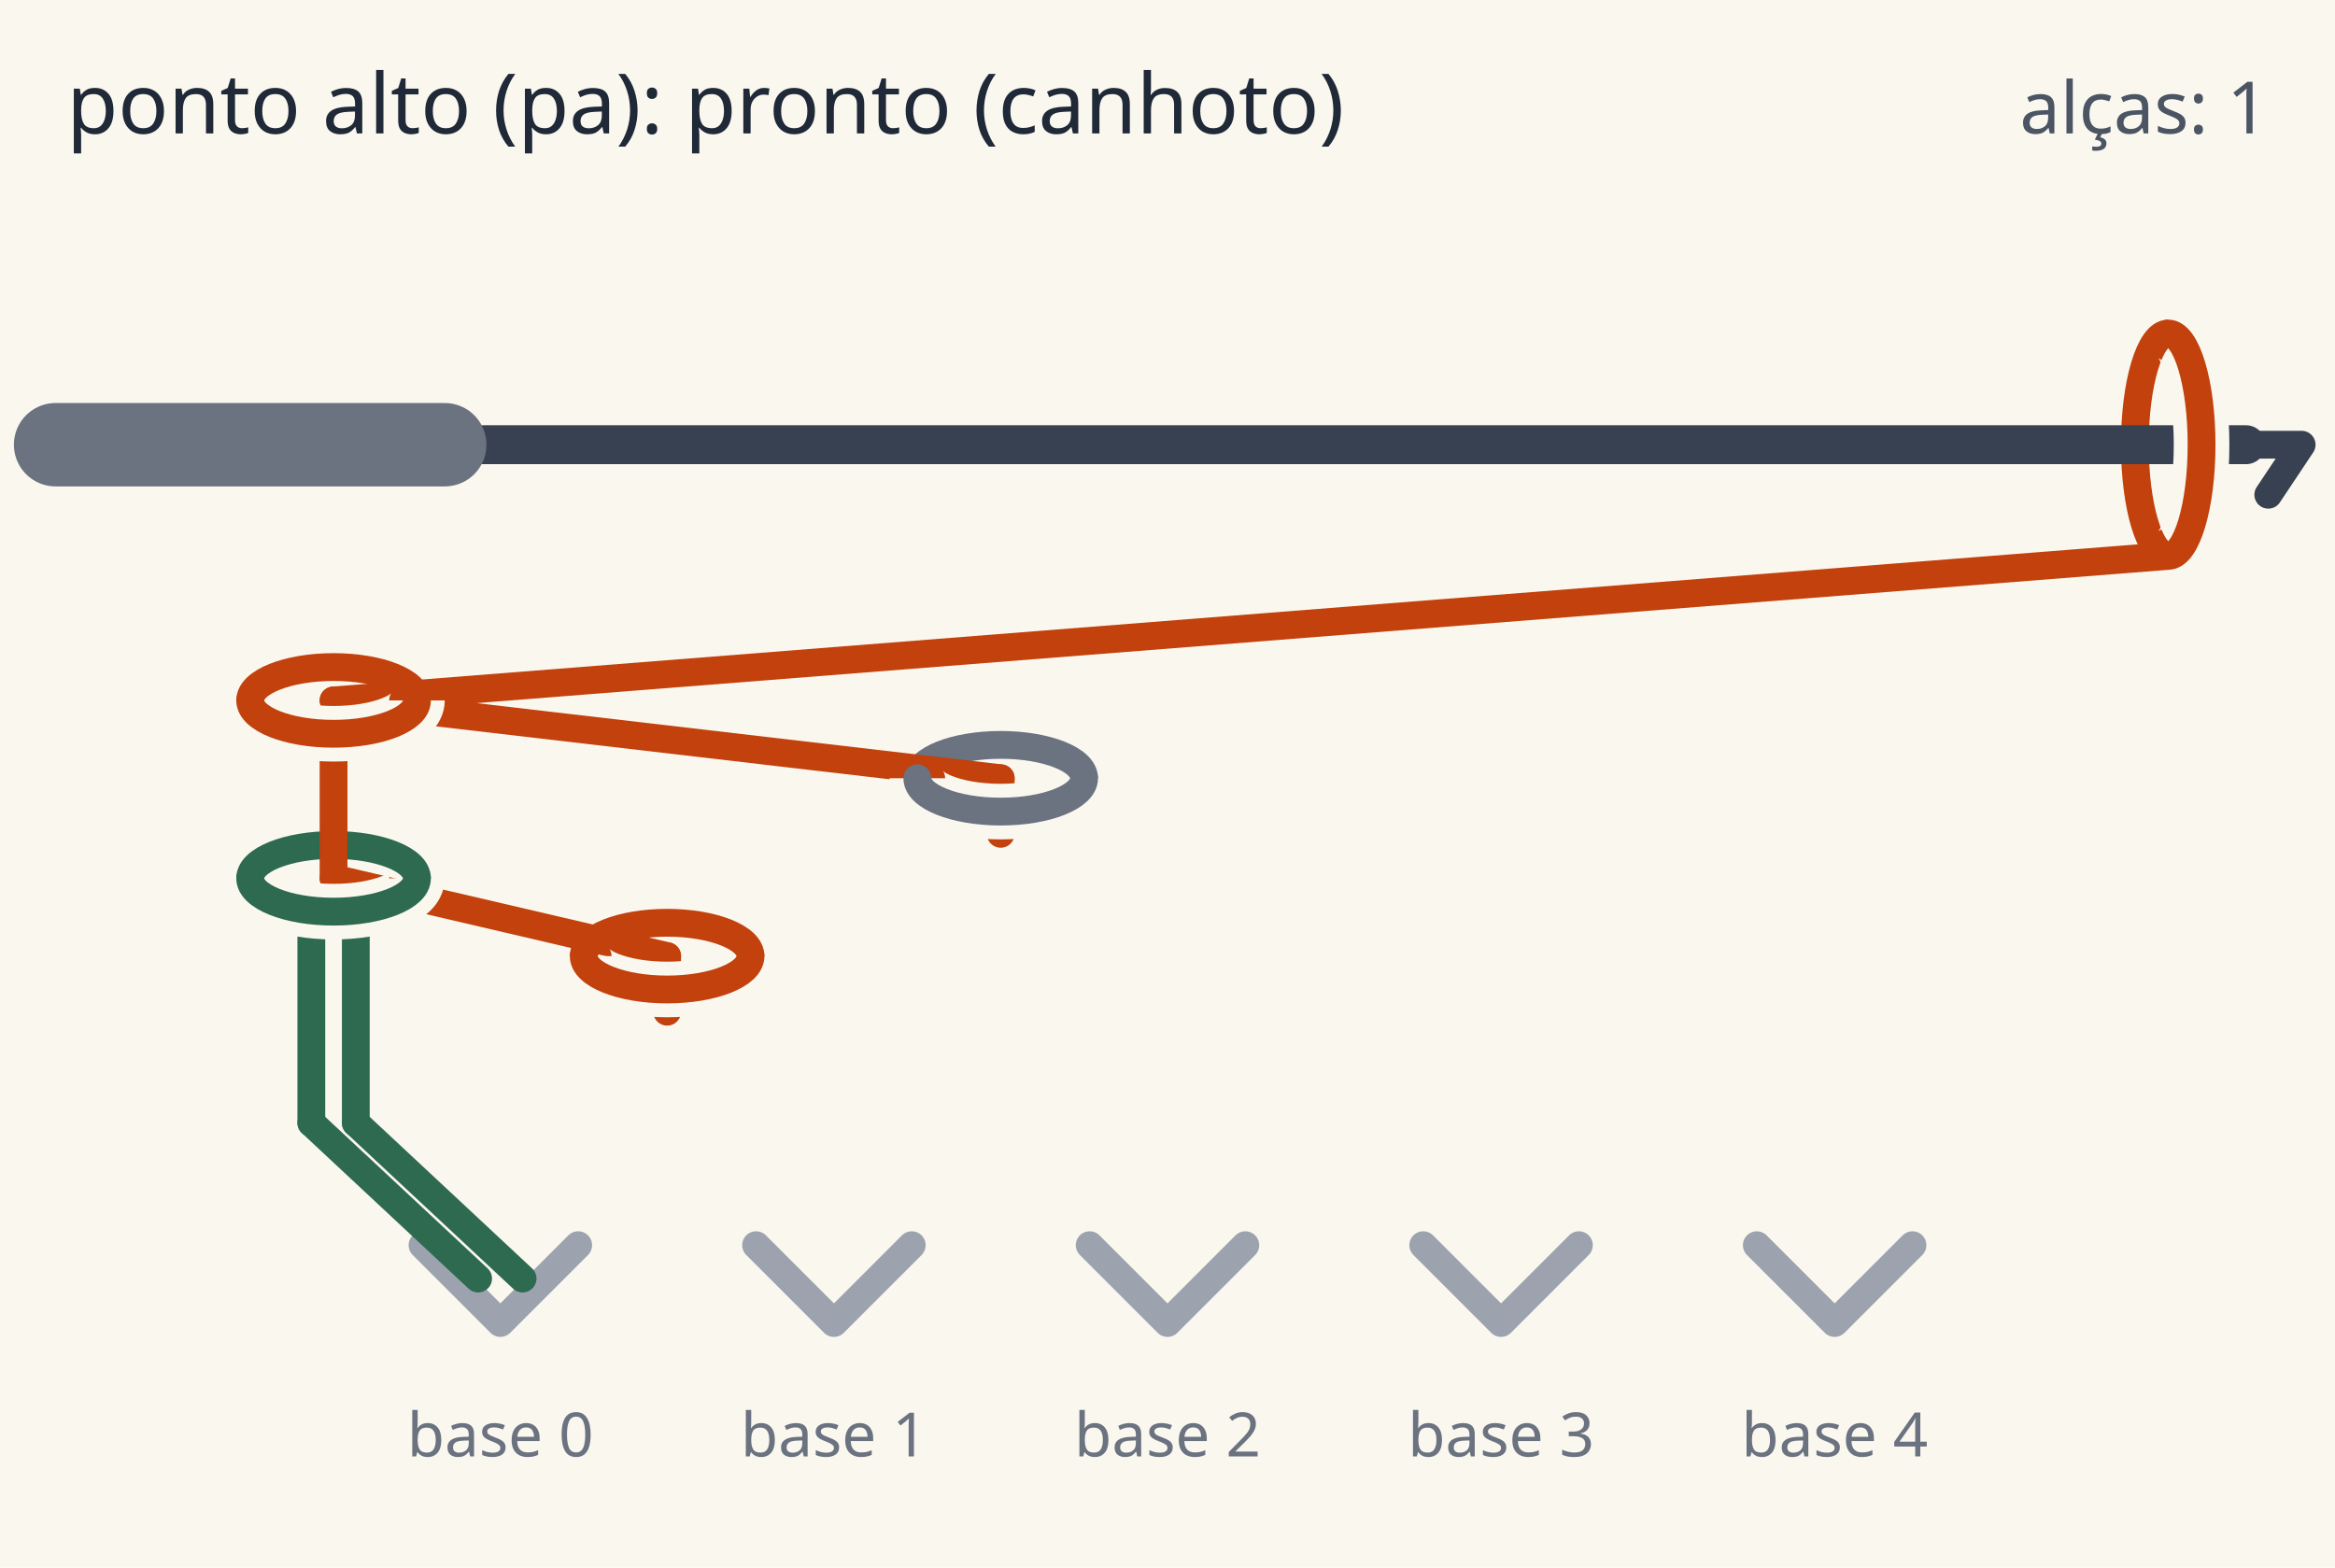
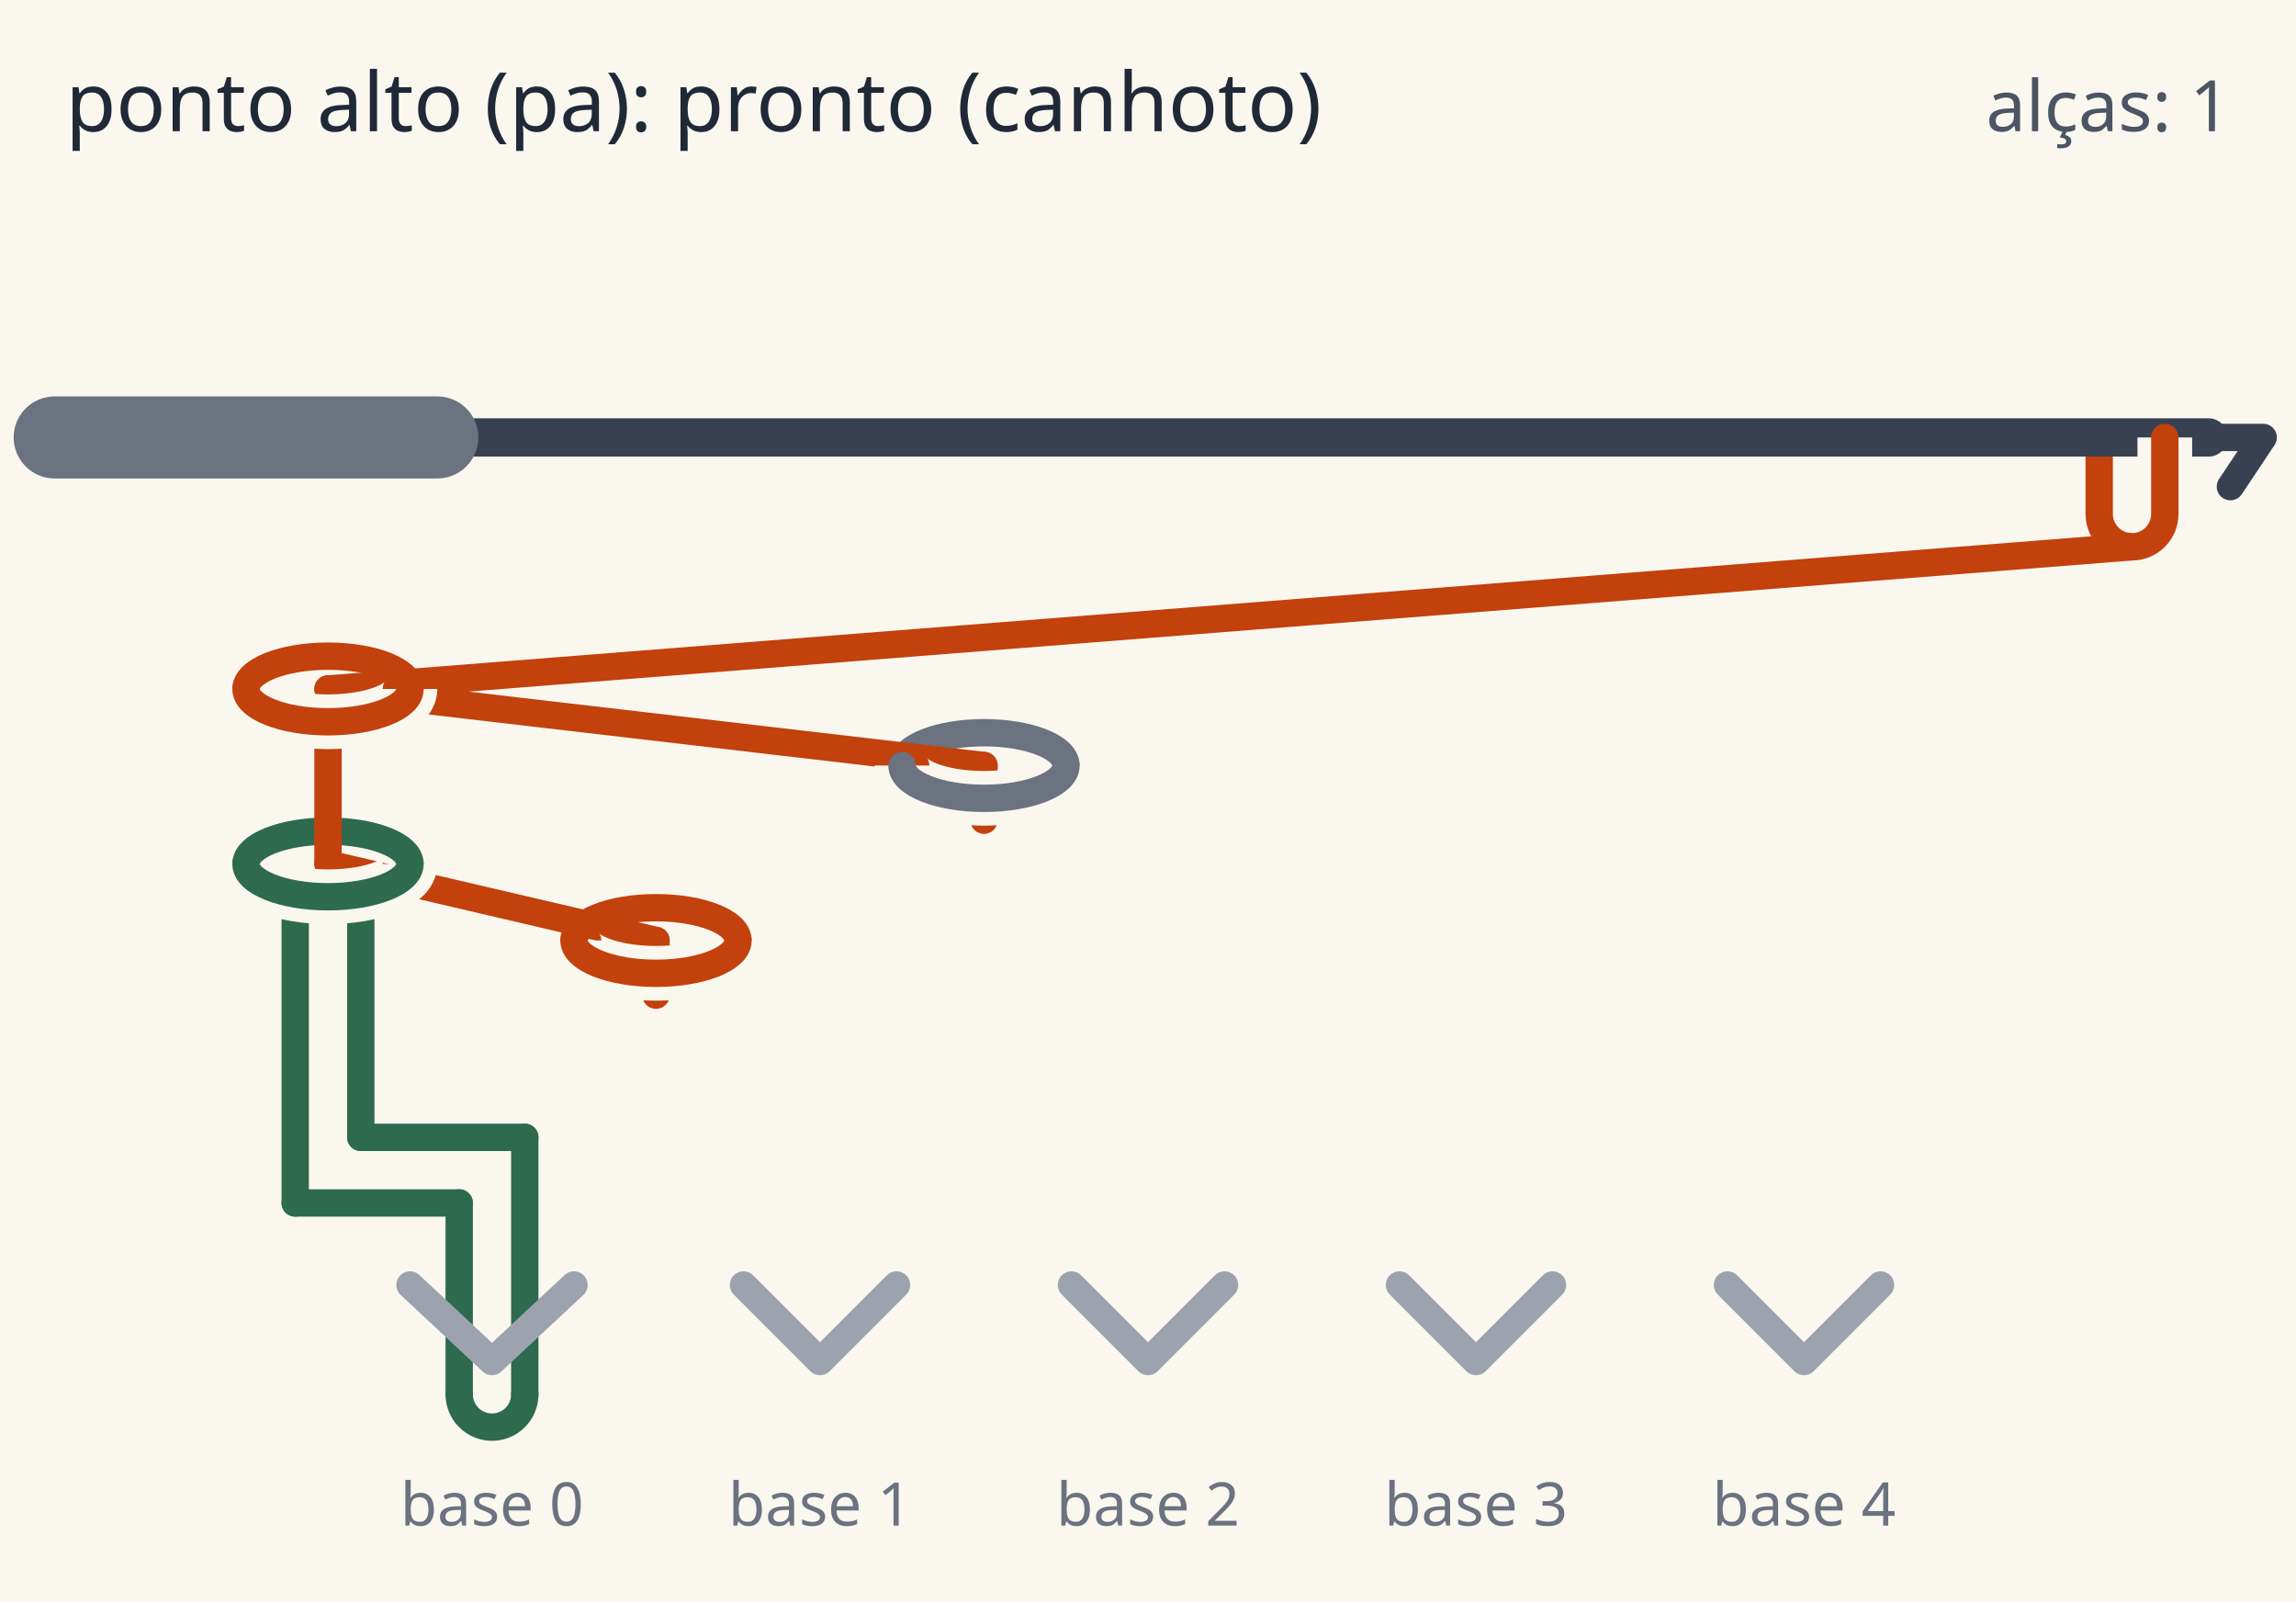
- <svg xmlns="http://www.w3.org/2000/svg" viewBox="0 0 420.0 282.0" width="420.0" height="282.0" font-family="sans-serif">
+ <svg xmlns="http://www.w3.org/2000/svg" viewBox="0 0 420.0 293.0" width="420.0" height="293.0" font-family="sans-serif">
  <rect width="100%" height="100%" fill="#faf7ef" />
  <text x="12" y="24" font-size="15" fill="#1f2937">ponto alto (pa): pronto (canhoto)</text>
  <text x="408.0" y="24" font-size="13" text-anchor="end" fill="#4b5563">alças: 1</text>
-   <path data-base-top="0" d="M 76.0 224.0 L 90.0 238.0 L 104.0 224.0" fill="none" stroke="#9ca3af" stroke-width="5" stroke-linecap="round" stroke-linejoin="round" />
-   <text x="90.0" y="262.0" font-size="11" text-anchor="middle" fill="#6b7280">base 0</text>
-   <path data-base-top="1" d="M 136.0 224.0 L 150.0 238.0 L 164.0 224.0" fill="none" stroke="#9ca3af" stroke-width="5" stroke-linecap="round" stroke-linejoin="round" />
-   <text x="150.0" y="262.0" font-size="11" text-anchor="middle" fill="#6b7280">base 1</text>
-   <path data-base-top="2" d="M 196.0 224.0 L 210.0 238.0 L 224.0 224.0" fill="none" stroke="#9ca3af" stroke-width="5" stroke-linecap="round" stroke-linejoin="round" />
-   <text x="210.0" y="262.0" font-size="11" text-anchor="middle" fill="#6b7280">base 2</text>
-   <path data-base-top="3" d="M 256.0 224.0 L 270.0 238.0 L 284.0 224.0" fill="none" stroke="#9ca3af" stroke-width="5" stroke-linecap="round" stroke-linejoin="round" />
-   <text x="270.0" y="262.0" font-size="11" text-anchor="middle" fill="#6b7280">base 3</text>
-   <path data-base-top="4" d="M 316.0 224.0 L 330.0 238.0 L 344.0 224.0" fill="none" stroke="#9ca3af" stroke-width="5" stroke-linecap="round" stroke-linejoin="round" />
-   <text x="330.0" y="262.0" font-size="11" text-anchor="middle" fill="#6b7280">base 4</text>
-   <line data-leg="2" data-base="0" data-side="l" data-seg="v" x1="56.0" y1="164.0" x2="56.0" y2="202.0" stroke="#2d6a4f" stroke-width="5" stroke-linecap="round" />
-   <line data-leg="2" data-base="0" data-side="l" data-seg="d" x1="56.0" y1="202.0" x2="86.0" y2="230.0" stroke="#2d6a4f" stroke-width="5" stroke-linecap="round" />
-   <line data-leg="2" data-base="0" data-side="r" data-seg="v" x1="64.0" y1="164.0" x2="64.0" y2="202.0" stroke="#2d6a4f" stroke-width="5" stroke-linecap="round" />
-   <line data-leg="2" data-base="0" data-side="r" data-seg="d" x1="64.0" y1="202.0" x2="94.0" y2="230.0" stroke="#2d6a4f" stroke-width="5" stroke-linecap="round" />
-   <path data-loop="0" data-kind="initial" data-on-hook="0" data-part="back" d="M 165.0 140.0 A 15 6 0 0 1 195.0 140.0" fill="none" stroke="#6b7280" stroke-width="5" stroke-linecap="round" />
-   <path data-loop="1" data-kind="yo" data-on-hook="0" data-part="back" d="M 105.0 172.0 A 15 6 0 0 1 135.0 172.0" fill="none" stroke="#c2410c" stroke-width="5" stroke-linecap="round" />
-   <path data-loop="2" data-kind="pulled" data-on-hook="0" data-part="back" d="M 45.0 158.0 A 15 6 0 0 1 75.0 158.0" fill="none" stroke="#2d6a4f" stroke-width="5" stroke-linecap="round" />
-   <path data-loop="3" data-kind="yo" data-on-hook="0" data-part="back" d="M 45.0 126.0 A 15 6 0 0 1 75.0 126.0" fill="none" stroke="#c2410c" stroke-width="5" stroke-linecap="round" />
-   <path data-loop="4" data-kind="yo" data-on-hook="1" data-part="back" d="M 390.0 60.0 A 6 20 0 0 0 390.0 100.0" fill="none" stroke="#c2410c" stroke-width="5" stroke-linecap="round" />
+   <text x="90.0" y="279.0" font-size="11" text-anchor="middle" fill="#6b7280">base 0</text>
+   <text x="150.0" y="279.0" font-size="11" text-anchor="middle" fill="#6b7280">base 1</text>
+   <text x="210.0" y="279.0" font-size="11" text-anchor="middle" fill="#6b7280">base 2</text>
+   <text x="270.0" y="279.0" font-size="11" text-anchor="middle" fill="#6b7280">base 3</text>
+   <text x="330.0" y="279.0" font-size="11" text-anchor="middle" fill="#6b7280">base 4</text>
+   <line data-leg="2" data-base="0" data-side="back" data-seg="0" x1="54.0" y1="164.0" x2="54.0" y2="220.0" stroke="#2d6a4f" stroke-width="5" stroke-linecap="round" />
+   <line data-leg="2" data-base="0" data-side="back" data-seg="1" x1="54.0" y1="220.0" x2="84.0" y2="220.0" stroke="#2d6a4f" stroke-width="5" stroke-linecap="round" />
+   <line data-leg="2" data-base="0" data-side="back" data-seg="2" x1="84.0" y1="220.0" x2="84.0" y2="255.0" stroke="#2d6a4f" stroke-width="5" stroke-linecap="round" />
+   <line data-leg="2" data-base="0" data-side="front" data-seg="0" x1="66.0" y1="164.0" x2="66.0" y2="208.0" stroke="#2d6a4f" stroke-width="5" stroke-linecap="round" />
+   <line data-leg="2" data-base="0" data-side="front" data-seg="1" x1="66.0" y1="208.0" x2="96.0" y2="208.0" stroke="#2d6a4f" stroke-width="5" stroke-linecap="round" />
+   <line data-leg="2" data-base="0" data-side="front" data-seg="2" x1="96.0" y1="208.0" x2="96.0" y2="255.0" stroke="#2d6a4f" stroke-width="5" stroke-linecap="round" />
+   <path data-leg-curve="2" data-base="0" d="M 84.0 255.0 A 6 6 0 0 0 96.0 255.0" fill="none" stroke="#2d6a4f" stroke-width="5" stroke-linecap="round" />
+   <path data-base-top="0" data-cx="90.0" data-hw="15.0" d="M 75.0 235.0 L 90.0 249.0 L 105.0 235.0" fill="none" stroke="#9ca3af" stroke-width="5" stroke-linecap="round" stroke-linejoin="round" />
+   <path data-base-top="1" data-cx="150.0" data-hw="14.0" d="M 136.0 235.0 L 150.0 249.0 L 164.0 235.0" fill="none" stroke="#9ca3af" stroke-width="5" stroke-linecap="round" stroke-linejoin="round" />
+   <path data-base-top="2" data-cx="210.0" data-hw="14.0" d="M 196.0 235.0 L 210.0 249.0 L 224.0 235.0" fill="none" stroke="#9ca3af" stroke-width="5" stroke-linecap="round" stroke-linejoin="round" />
+   <path data-base-top="3" data-cx="270.0" data-hw="14.0" d="M 256.0 235.0 L 270.0 249.0 L 284.0 235.0" fill="none" stroke="#9ca3af" stroke-width="5" stroke-linecap="round" stroke-linejoin="round" />
+   <path data-base-top="4" data-cx="330.0" data-hw="14.0" d="M 316.0 235.0 L 330.0 249.0 L 344.0 235.0" fill="none" stroke="#9ca3af" stroke-width="5" stroke-linecap="round" stroke-linejoin="round" />
+   <path data-loop="0" data-kind="initial" data-on-hook="0" data-part="back" data-cx="180.0" data-cy="140.0" d="M 165.0 140.0 A 15 6 0 0 1 195.0 140.0" fill="none" stroke="#6b7280" stroke-width="5" stroke-linecap="round" />
+   <path data-loop="1" data-kind="yo" data-on-hook="0" data-part="back" data-cx="120.0" data-cy="172.0" d="M 105.0 172.0 A 15 6 0 0 1 135.0 172.0" fill="none" stroke="#c2410c" stroke-width="5" stroke-linecap="round" />
+   <path data-loop="2" data-kind="pulled" data-on-hook="0" data-part="back" data-cx="60.0" data-cy="158.0" d="M 45.0 158.0 A 15 6 0 0 1 75.0 158.0" fill="none" stroke="#2d6a4f" stroke-width="5" stroke-linecap="round" />
+   <path data-loop="3" data-kind="yo" data-on-hook="0" data-part="back" data-cx="60.0" data-cy="126.0" d="M 45.0 126.0 A 15 6 0 0 1 75.0 126.0" fill="none" stroke="#c2410c" stroke-width="5" stroke-linecap="round" />
+   <path data-loop="4" data-kind="yo" data-on-hook="1" data-part="back" data-cx="390.0" data-cy="80.0" d="M 384.0 80.0 L 384.0 94.0 A 6 6 0 0 0 390.0 100.0" fill="none" stroke="#c2410c" stroke-width="5" stroke-linecap="round" />
  <line data-hook="1" x1="16.0" y1="80" x2="404.0" y2="80" stroke="#374151" stroke-width="7" stroke-linecap="round" />
  <line data-hook-handle="1" x1="10.0" y1="80" x2="80.0" y2="80" stroke="#6b7280" stroke-width="15" stroke-linecap="round" />
  <path data-hook-tip="1" d="M 402.0 80 L 414.0 80 L 408.0 89" fill="none" stroke="#374151" stroke-width="5" stroke-linecap="round" stroke-linejoin="round" />
  <line data-strand="3" data-draw="1" data-through="2" x1="60.0" y1="132.0" x2="60.0" y2="158.0" stroke="#c2410c" stroke-width="5" stroke-linecap="round" />
  <line data-strand="3" data-draw="1" data-through="1" x1="60.0" y1="158.0" x2="120.0" y2="172.0" stroke="#c2410c" stroke-width="5" stroke-linecap="round" />
  <line data-strand="3" data-draw="1" data-exit="1" x1="120.0" y1="172.0" x2="120.0" y2="182.0" stroke="#c2410c" stroke-width="5" stroke-linecap="round" />
  <line data-strand="4" data-draw="2" data-through="3" x1="390.0" y1="100.0" x2="60.0" y2="126.0" stroke="#c2410c" stroke-width="5" stroke-linecap="round" />
  <line data-strand="4" data-draw="2" data-through="0" x1="60.0" y1="126.0" x2="180.0" y2="140.0" stroke="#c2410c" stroke-width="5" stroke-linecap="round" />
  <line data-strand="4" data-draw="2" data-exit="1" x1="180.0" y1="140.0" x2="180.0" y2="150.0" stroke="#c2410c" stroke-width="5" stroke-linecap="round" />
  <path d="M 165.0 140.0 A 15 6 0 0 0 195.0 140.0" fill="none" stroke="#faf7ef" stroke-width="10" stroke-linecap="butt" />
-   <path data-loop="0" data-kind="initial" data-on-hook="0" data-part="front" d="M 165.0 140.0 A 15 6 0 0 0 195.0 140.0" fill="none" stroke="#6b7280" stroke-width="5" stroke-linecap="round" />
+   <path data-loop="0" data-kind="initial" data-on-hook="0" data-part="front" data-cx="180.0" data-cy="140.0" d="M 165.0 140.0 A 15 6 0 0 0 195.0 140.0" fill="none" stroke="#6b7280" stroke-width="5" stroke-linecap="round" />
  <path d="M 105.0 172.0 A 15 6 0 0 0 135.0 172.0" fill="none" stroke="#faf7ef" stroke-width="10" stroke-linecap="butt" />
-   <path data-loop="1" data-kind="yo" data-on-hook="0" data-part="front" d="M 105.0 172.0 A 15 6 0 0 0 135.0 172.0" fill="none" stroke="#c2410c" stroke-width="5" stroke-linecap="round" />
+   <path data-loop="1" data-kind="yo" data-on-hook="0" data-part="front" data-cx="120.0" data-cy="172.0" d="M 105.0 172.0 A 15 6 0 0 0 135.0 172.0" fill="none" stroke="#c2410c" stroke-width="5" stroke-linecap="round" />
  <path d="M 45.0 158.0 A 15 6 0 0 0 75.0 158.0" fill="none" stroke="#faf7ef" stroke-width="10" stroke-linecap="butt" />
-   <path data-loop="2" data-kind="pulled" data-on-hook="0" data-part="front" d="M 45.0 158.0 A 15 6 0 0 0 75.0 158.0" fill="none" stroke="#2d6a4f" stroke-width="5" stroke-linecap="round" />
+   <path data-loop="2" data-kind="pulled" data-on-hook="0" data-part="front" data-cx="60.0" data-cy="158.0" d="M 45.0 158.0 A 15 6 0 0 0 75.0 158.0" fill="none" stroke="#2d6a4f" stroke-width="5" stroke-linecap="round" />
  <path d="M 45.0 126.0 A 15 6 0 0 0 75.0 126.0" fill="none" stroke="#faf7ef" stroke-width="10" stroke-linecap="butt" />
-   <path data-loop="3" data-kind="yo" data-on-hook="0" data-part="front" d="M 45.0 126.0 A 15 6 0 0 0 75.0 126.0" fill="none" stroke="#c2410c" stroke-width="5" stroke-linecap="round" />
-   <path d="M 390.0 60.0 A 6 20 0 0 1 390.0 100.0" fill="none" stroke="#faf7ef" stroke-width="10" stroke-linecap="butt" />
-   <path data-loop="4" data-kind="yo" data-on-hook="1" data-part="front" d="M 390.0 60.0 A 6 20 0 0 1 390.0 100.0" fill="none" stroke="#c2410c" stroke-width="5" stroke-linecap="round" />
+   <path data-loop="3" data-kind="yo" data-on-hook="0" data-part="front" data-cx="60.0" data-cy="126.0" d="M 45.0 126.0 A 15 6 0 0 0 75.0 126.0" fill="none" stroke="#c2410c" stroke-width="5" stroke-linecap="round" />
+   <path d="M 390.0 100.0 A 6 6 0 0 0 396.0 94.0 L 396.0 80.0" fill="none" stroke="#faf7ef" stroke-width="10" stroke-linecap="butt" />
+   <path data-loop="4" data-kind="yo" data-on-hook="1" data-part="front" data-cx="390.0" data-cy="80.0" d="M 390.0 100.0 A 6 6 0 0 0 396.0 94.0 L 396.0 80.0" fill="none" stroke="#c2410c" stroke-width="5" stroke-linecap="round" />
</svg>
